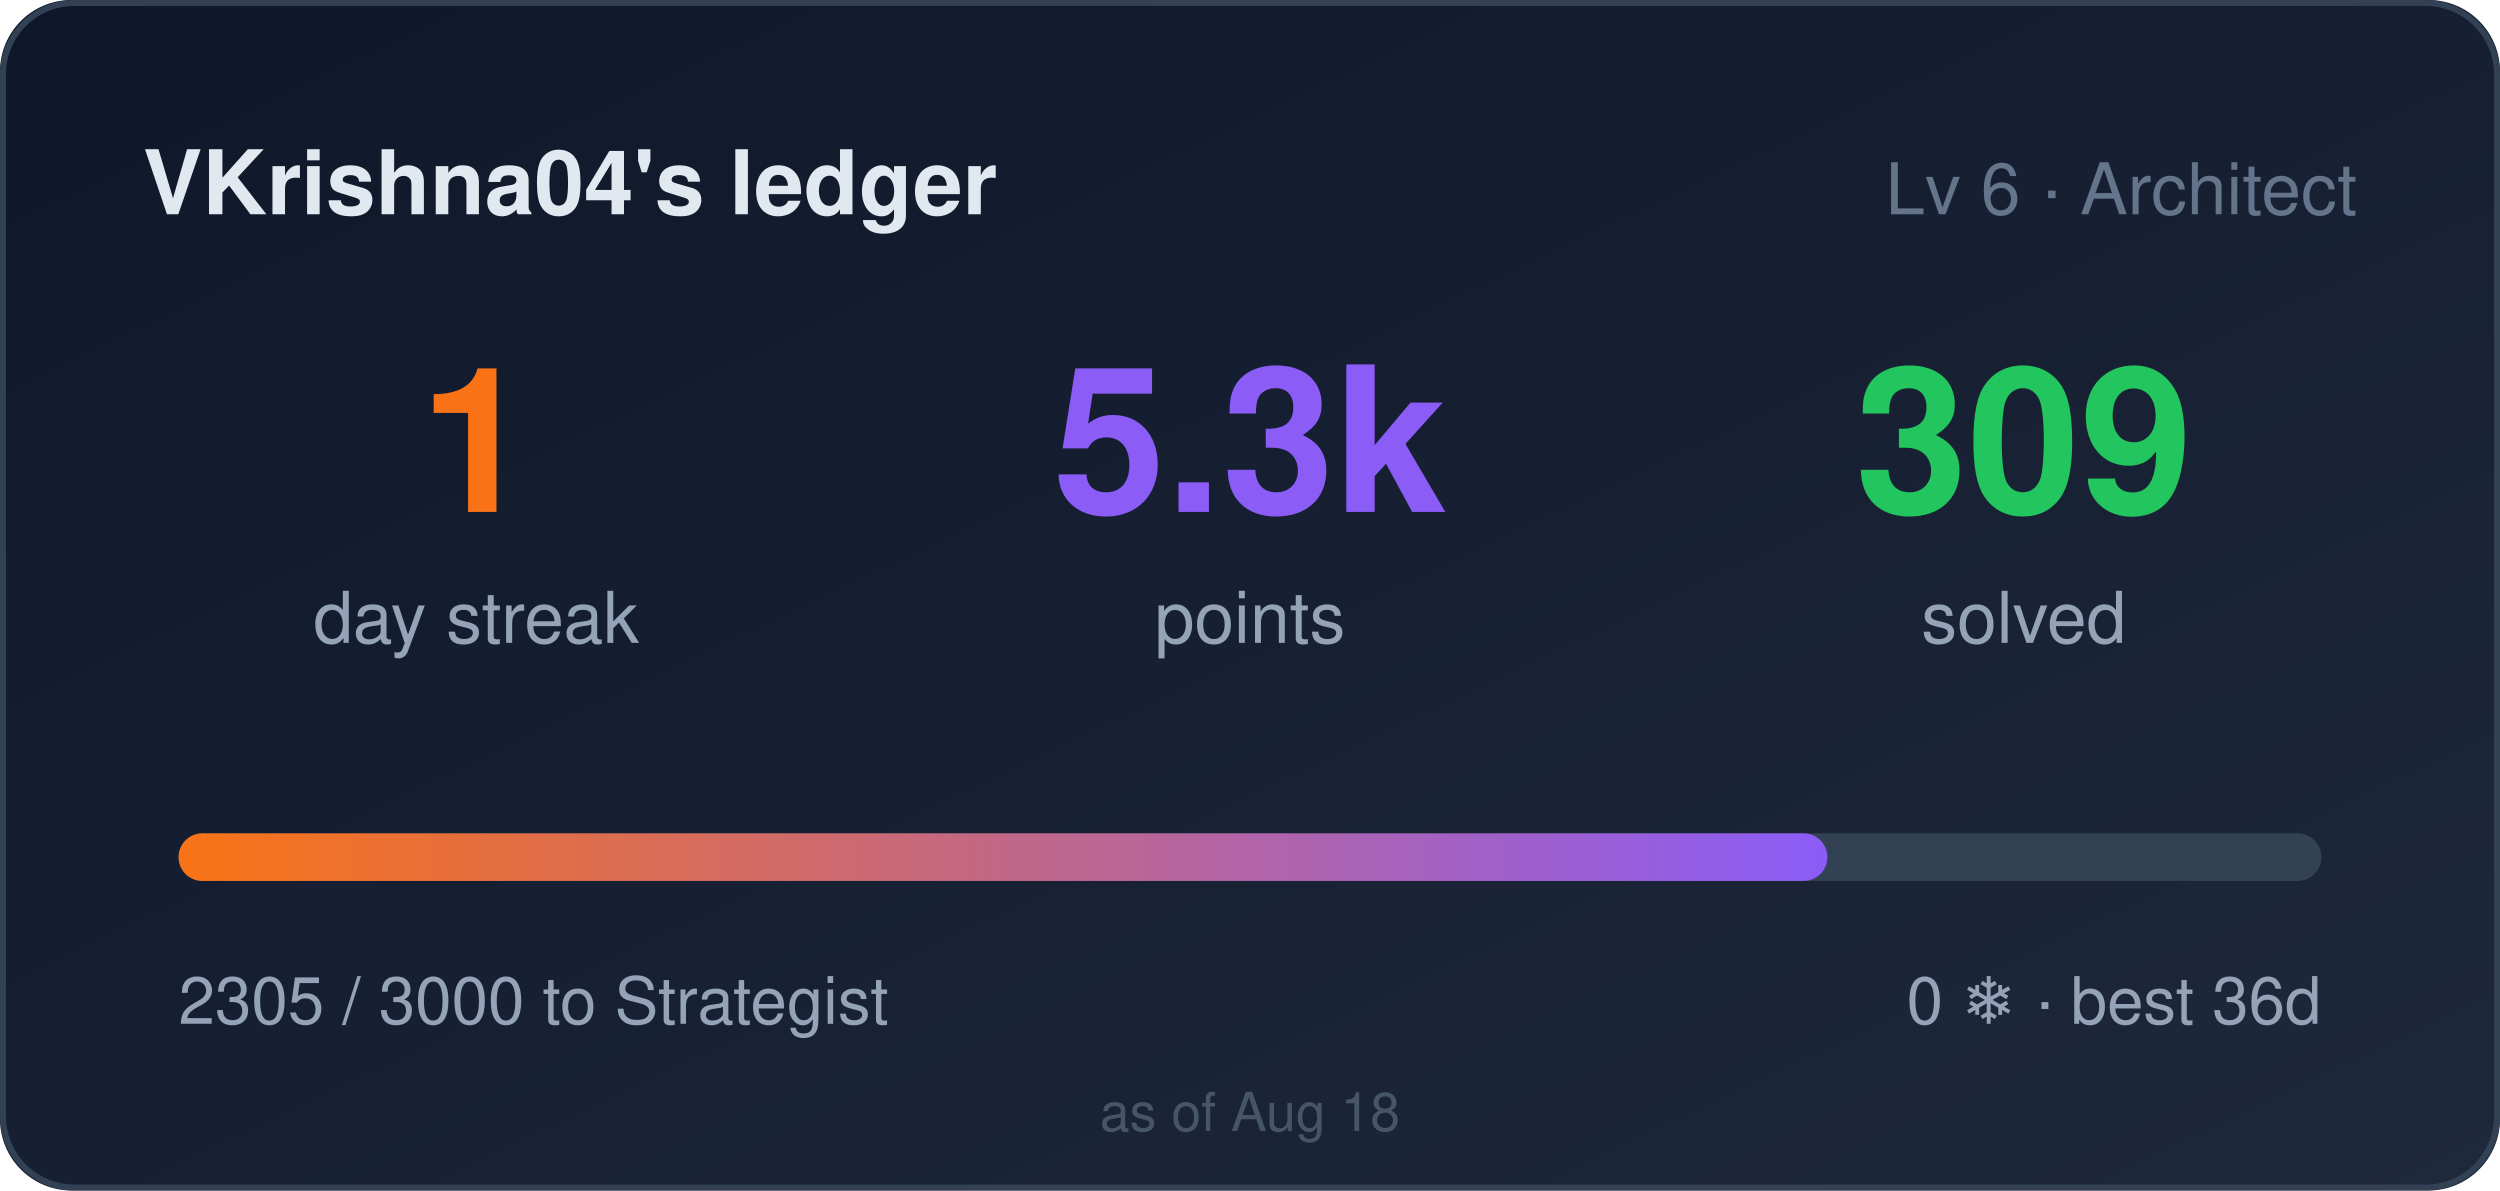
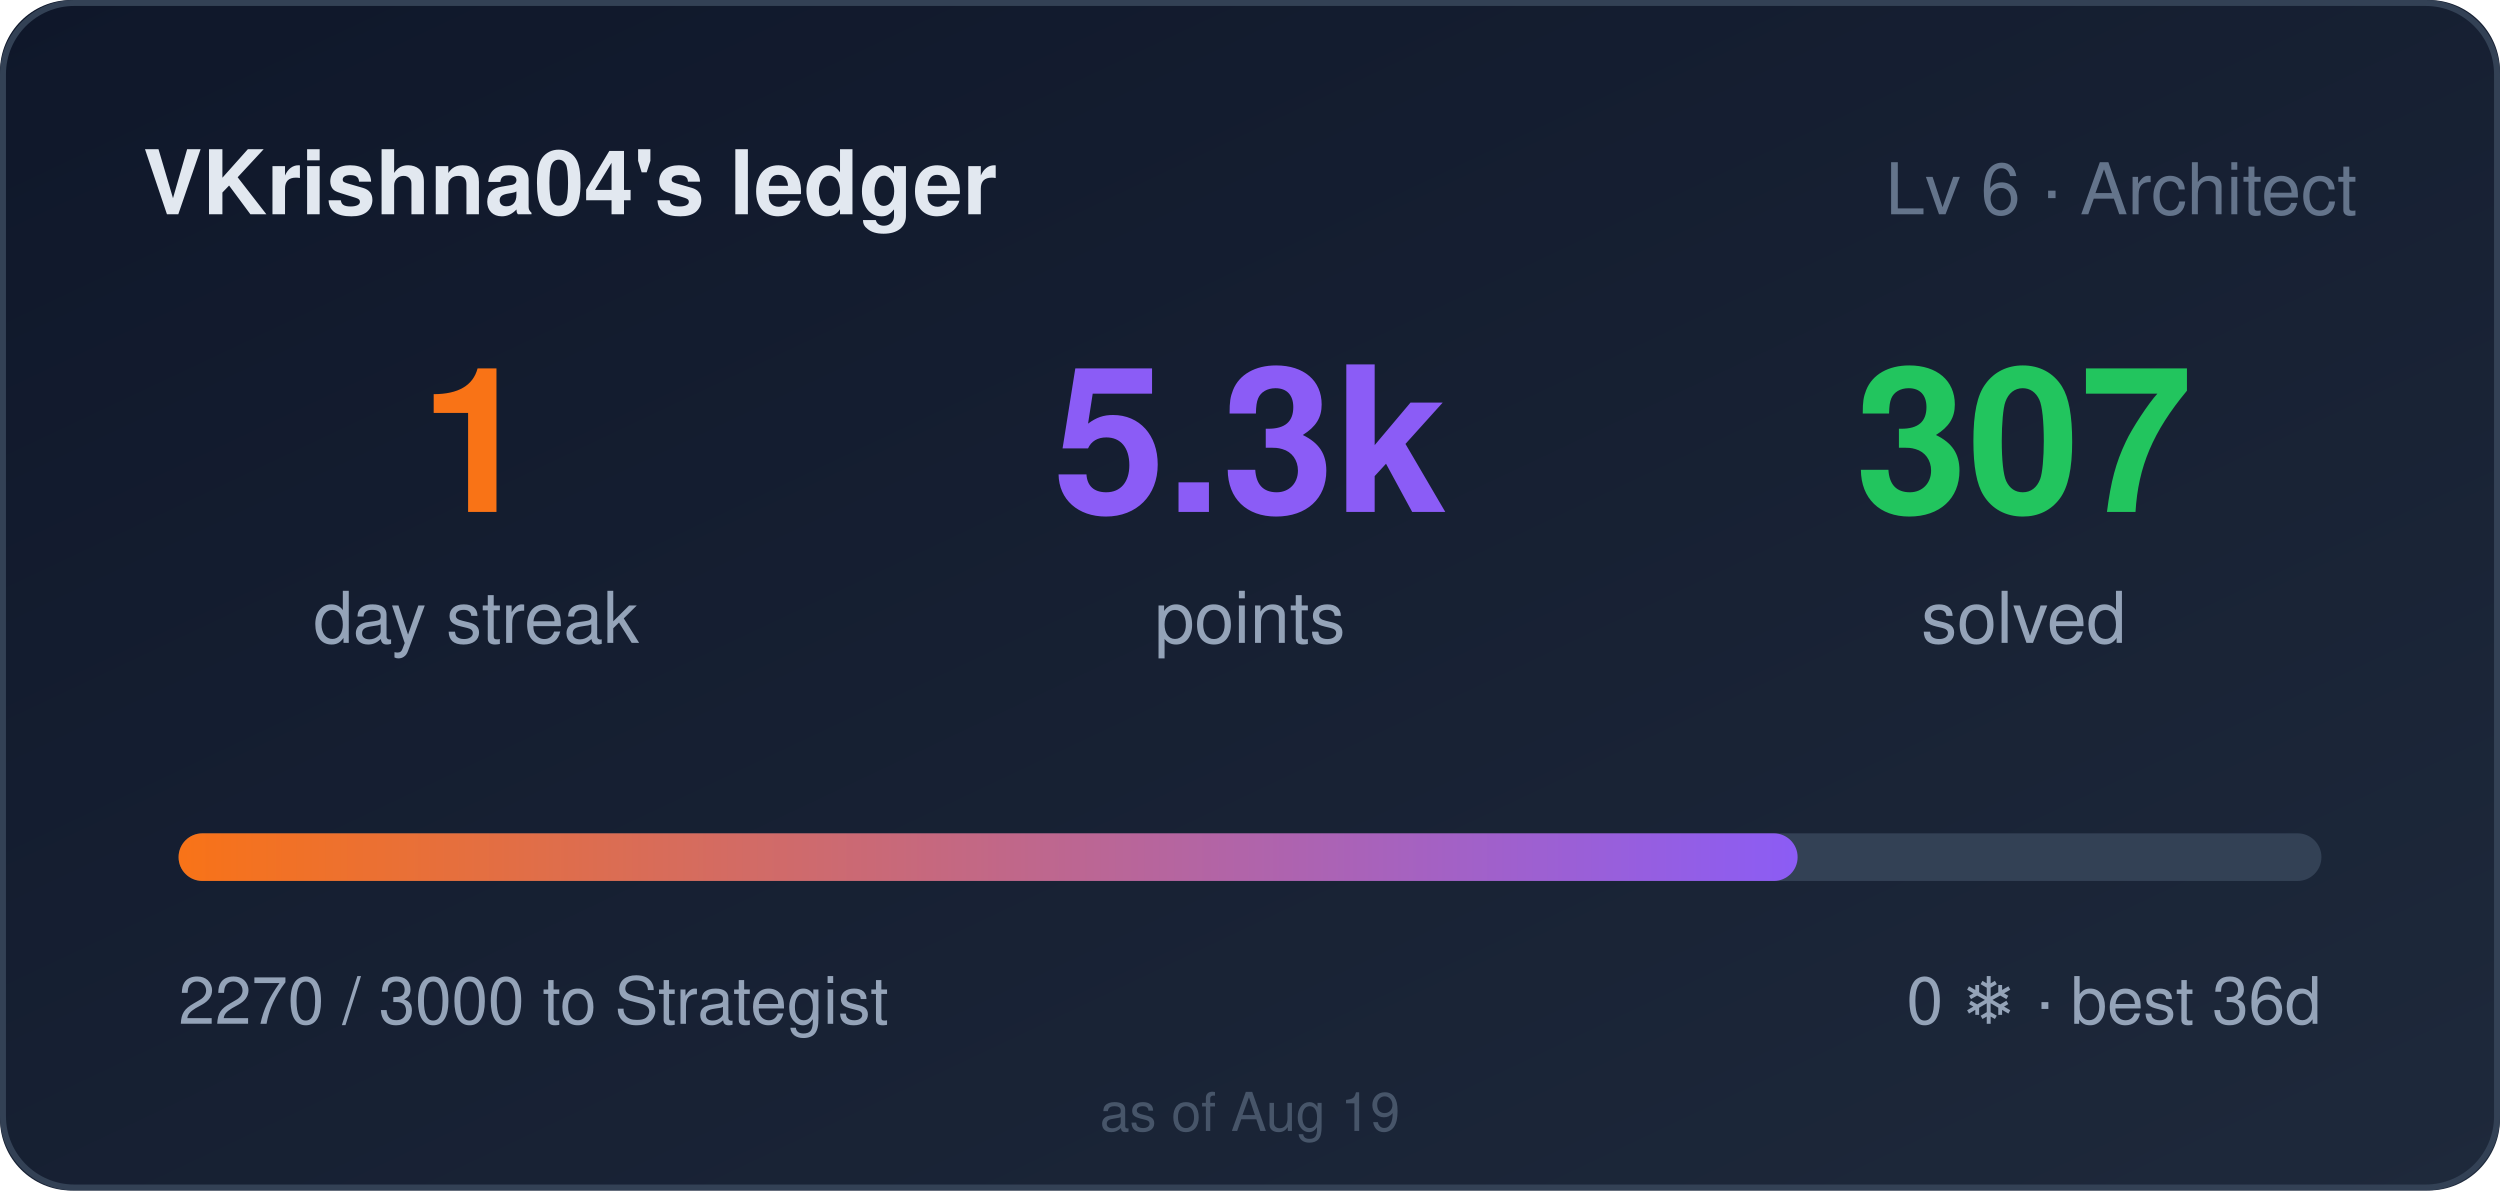
- <svg xmlns="http://www.w3.org/2000/svg" width="420" height="200" role="img" aria-label="VKrishna04's ledger: 1 day streak, 5305 points">
+ <svg xmlns="http://www.w3.org/2000/svg" width="420" height="200" role="img" aria-label="VKrishna04's ledger: 1 day streak, 5270 points">
  <style>
    .bar,.n{transform-box:fill-box}
    .bar{transform-origin:left center}
    @media (prefers-reduced-motion: no-preference){
      .bar{animation:cl-grow .9s cubic-bezier(.22,1,.36,1) both}
      .n{animation:cl-rise .5s ease-out both}
      .n2{animation-delay:.08s}
      .n3{animation-delay:.16s}
    }
    @keyframes cl-grow{from{transform:scaleX(0)}to{transform:scaleX(1)}}
    @keyframes cl-rise{from{opacity:0;transform:translateY(6px)}to{opacity:1;transform:none}}
  </style>
  <defs>
    <linearGradient id="bg" x1="0" y1="0" x2="1" y2="1">
      <stop offset="0" stop-color="#0f172a" />
      <stop offset="1" stop-color="#1e293b" />
    </linearGradient>
    <linearGradient id="bar" x1="0" y1="0" x2="1" y2="0">
      <stop offset="0" stop-color="#f97316" />
      <stop offset="1" stop-color="#8b5cf6" />
    </linearGradient>
  </defs>
  <rect width="420" height="200" rx="12" fill="url(#bg)" />
  <rect x="0.5" y="0.5" width="419" height="199" rx="12" fill="none" stroke="#334155" />
  <text x="24" y="36" fill="#e2e8f0" font-size="15" font-weight="600" font-family="Segoe UI,Helvetica,Arial,sans-serif">VKrishna04's ledger</text>
  <text x="396" y="36" fill="#64748b" font-size="12" text-anchor="end" font-family="Segoe UI,Helvetica,Arial,sans-serif">Lv 6 · Architect</text>
  <g font-family="Segoe UI,Helvetica,Arial,sans-serif">
    <text class="n n1" x="80" y="86" fill="#f97316" font-size="34" font-weight="700" text-anchor="middle">1</text>
    <text x="80" y="108" fill="#94a3b8" font-size="12" text-anchor="middle">day streak</text>
    <text class="n n2" x="210" y="86" fill="#8b5cf6" font-size="34" font-weight="700" text-anchor="middle">5.3k</text>
    <text x="210" y="108" fill="#94a3b8" font-size="12" text-anchor="middle">points</text>
-     <text class="n n3" x="340" y="86" fill="#22c55e" font-size="34" font-weight="700" text-anchor="middle">309</text>
+     <text class="n n3" x="340" y="86" fill="#22c55e" font-size="34" font-weight="700" text-anchor="middle">307</text>
    <text x="340" y="108" fill="#94a3b8" font-size="12" text-anchor="middle">solved</text>
  </g>
  <rect x="30" y="140" width="360" height="8" rx="4" fill="#334155" />
-   <rect class="bar" x="30" y="140" width="277" height="8" rx="4" fill="url(#bar)" />
-   <text x="30" y="172" fill="#94a3b8" font-size="11" font-family="Segoe UI,Helvetica,Arial,sans-serif">2305 / 3000 to Strategist</text>
+   <rect class="bar" x="30" y="140" width="272" height="8" rx="4" fill="url(#bar)" />
+   <text x="30" y="172" fill="#94a3b8" font-size="11" font-family="Segoe UI,Helvetica,Arial,sans-serif">2270 / 3000 to Strategist</text>
  <text x="390" y="172" fill="#94a3b8" font-size="11" text-anchor="end" font-family="Segoe UI,Helvetica,Arial,sans-serif">0 ❄ · best 36d</text>
-   <text x="210" y="190" fill="#475569" font-size="9" text-anchor="middle" font-family="Segoe UI,Helvetica,Arial,sans-serif">as of Aug 18</text>
+   <text x="210" y="190" fill="#475569" font-size="9" text-anchor="middle" font-family="Segoe UI,Helvetica,Arial,sans-serif">as of Aug 19</text>
</svg>
